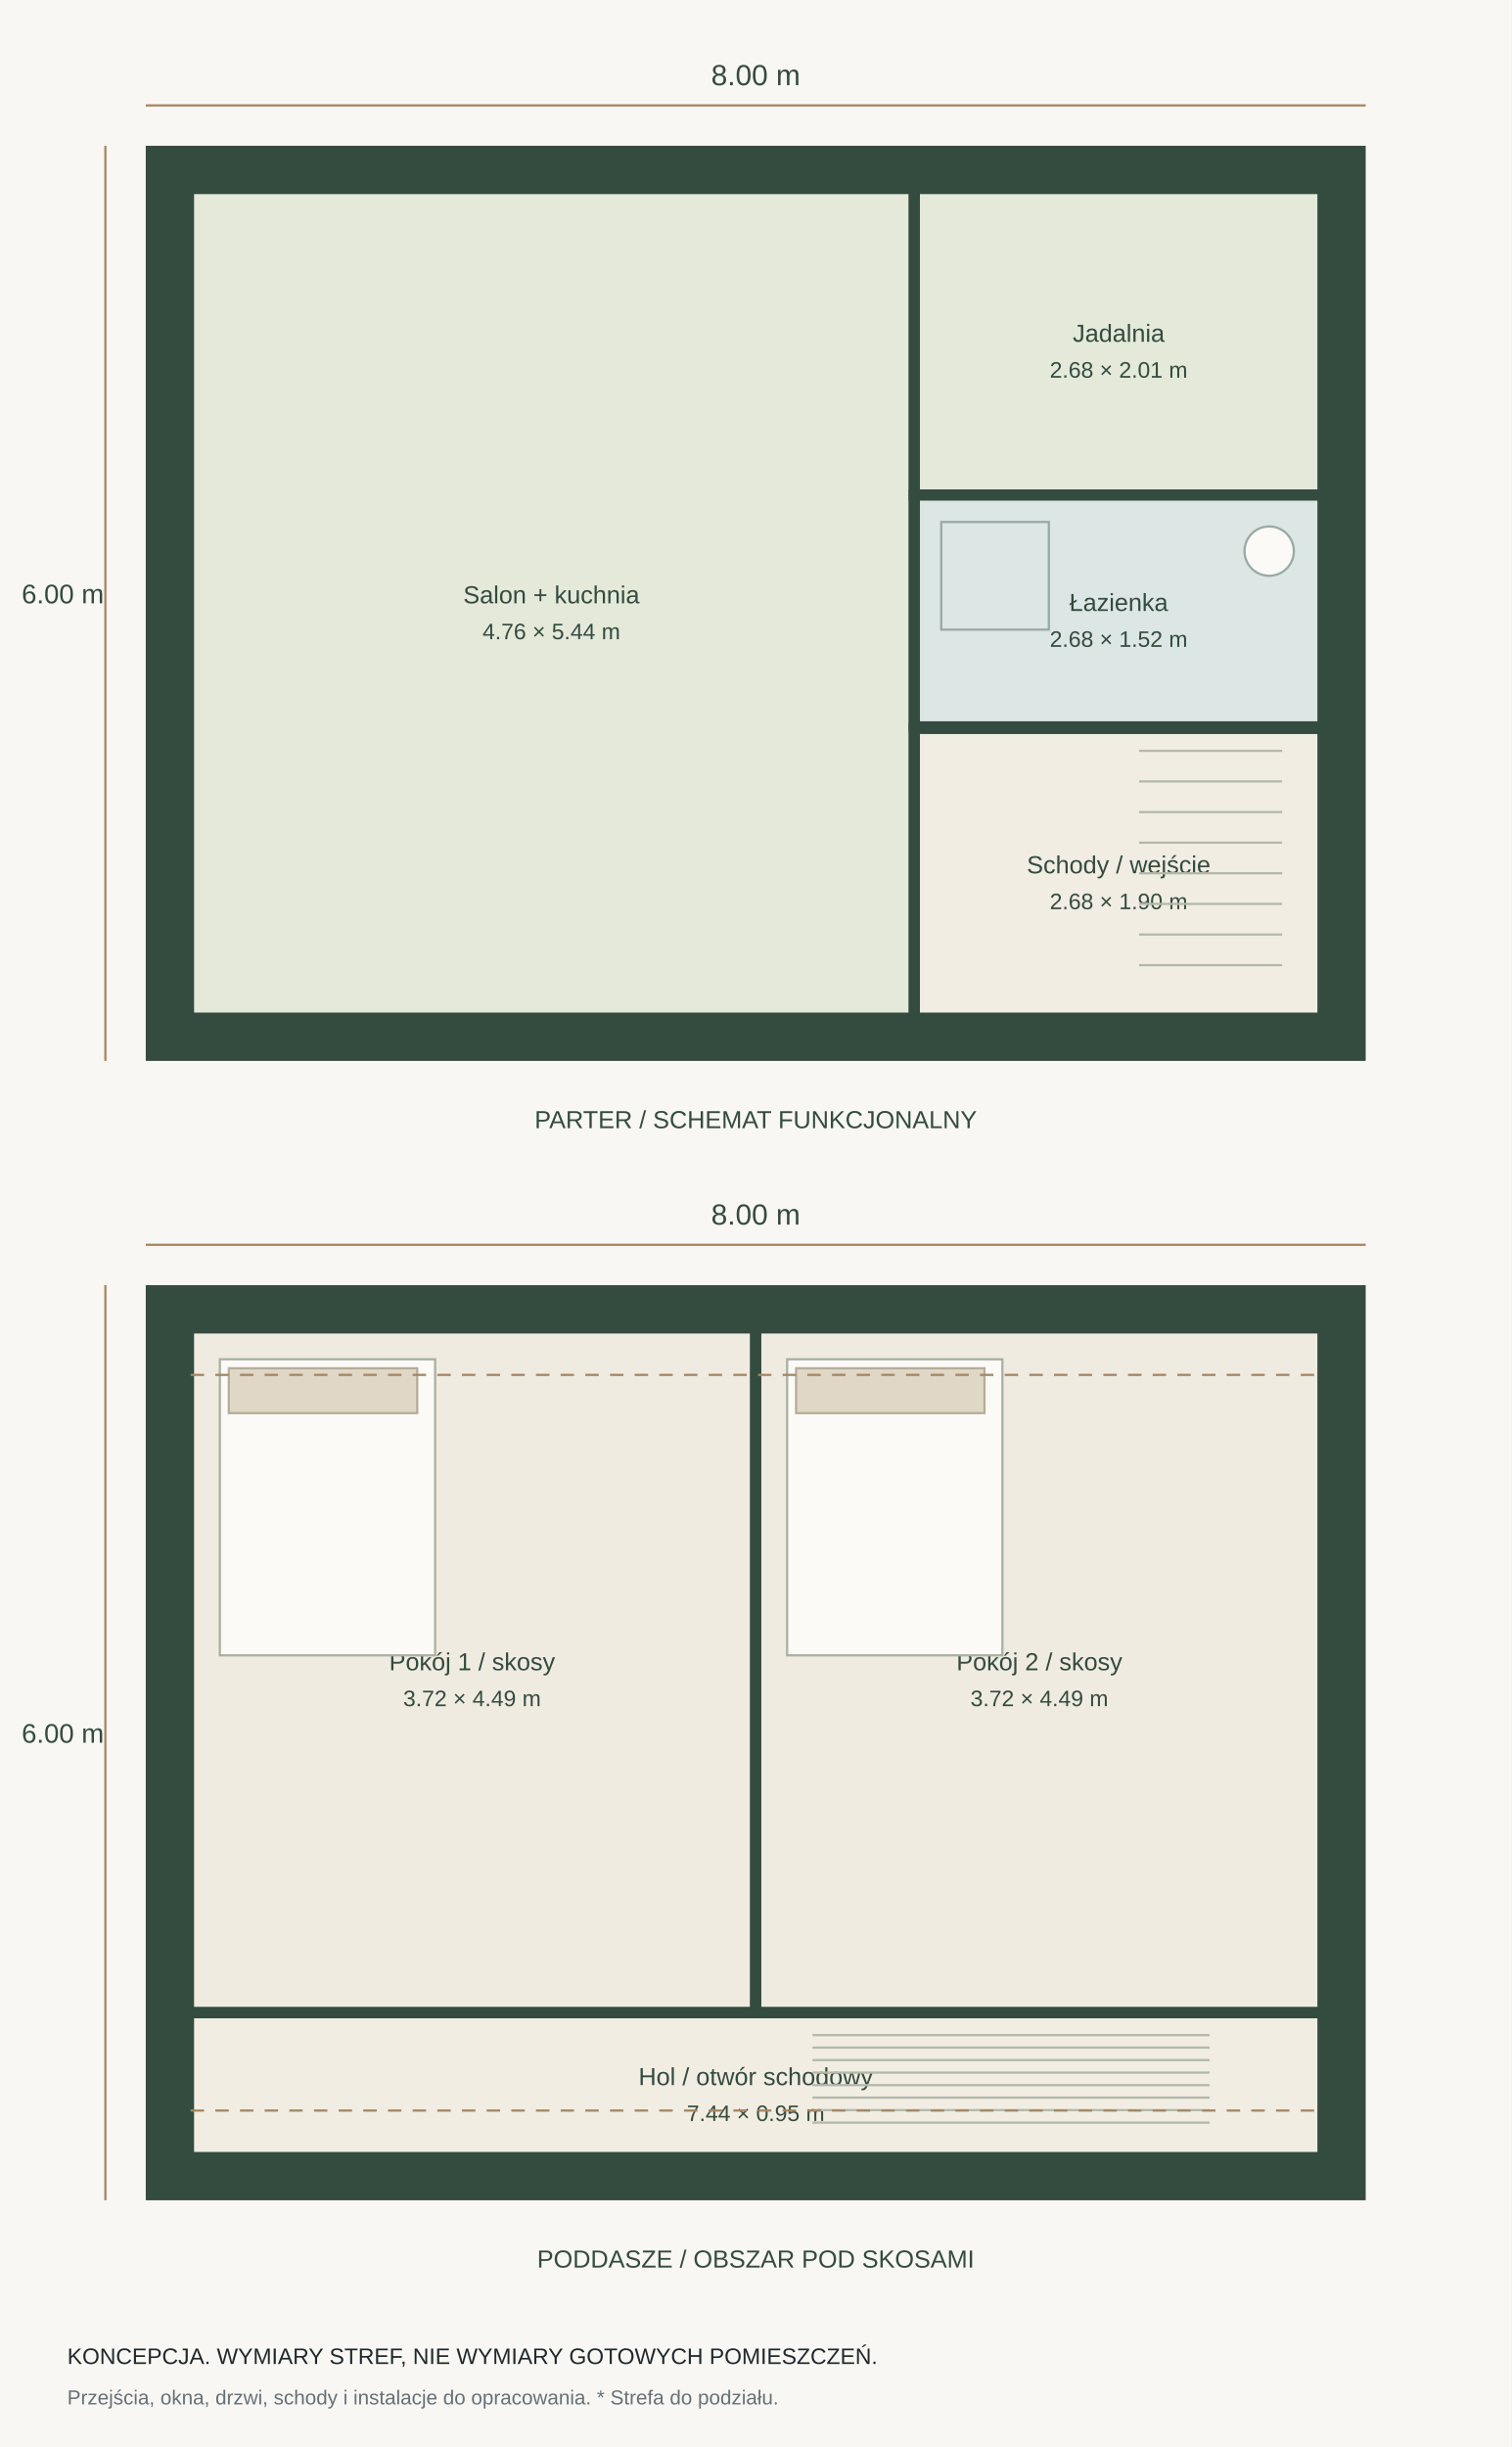
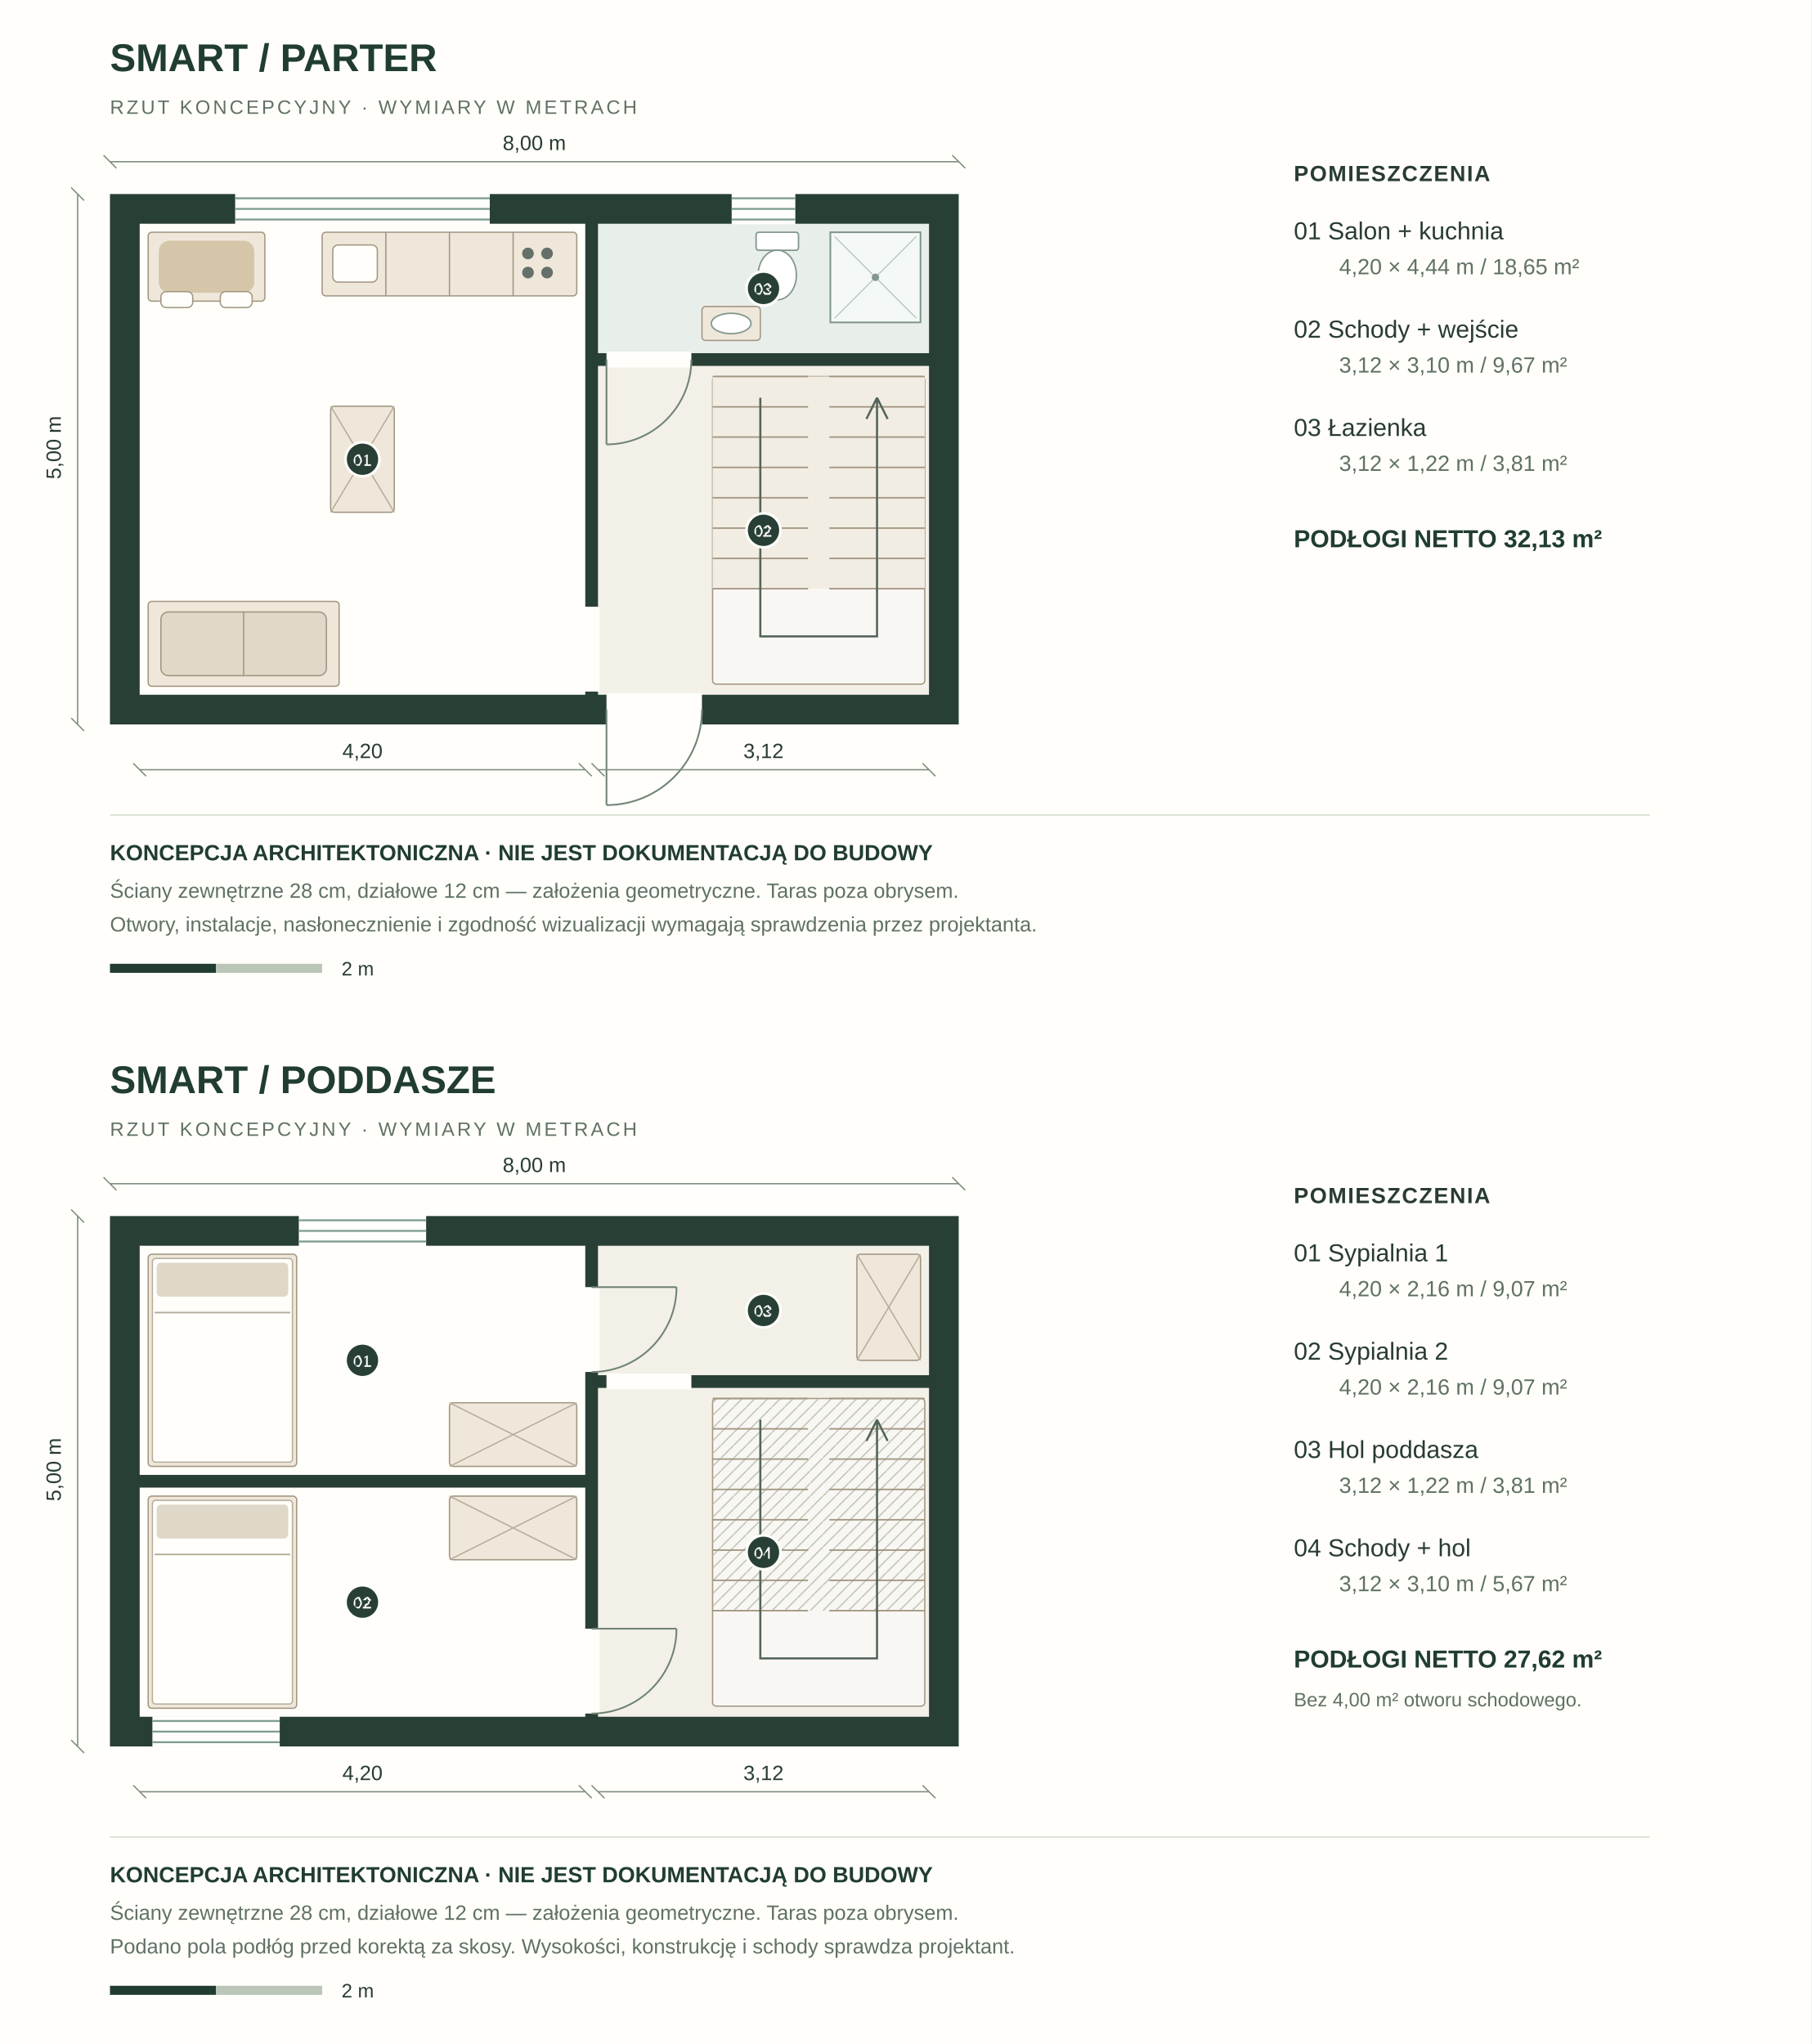
- <svg xmlns="http://www.w3.org/2000/svg" viewBox="0 0 674 1091" role="img">
-   <rect width="100%" height="100%" fill="#f8f7f3" />
-   <rect x="65" y="65" width="544" height="408" fill="#344b3f" />
-   <rect x="84.04" y="84.04" width="323.68" height="369.92" fill="#e4e9da" stroke="#344b3f" stroke-width="5" />
-   <text x="245.88" y="269" font-family="Arial,sans-serif" font-size="11" fill="#344b3f" text-anchor="middle">Salon + kuchnia</text>
-   <text x="245.88" y="285" font-family="Arial,sans-serif" font-size="10" fill="#344b3f" text-anchor="middle">4.76 × 5.44 m</text>
-   <rect x="407.72" y="84.04" width="182.24" height="136.68" fill="#e4e9da" stroke="#344b3f" stroke-width="5" />
-   <text x="498.84" y="152.38" font-family="Arial,sans-serif" font-size="11" fill="#344b3f" text-anchor="middle">Jadalnia</text>
-   <text x="498.84" y="168.38" font-family="Arial,sans-serif" font-size="10" fill="#344b3f" text-anchor="middle">2.68 × 2.01 m</text>
-   <rect x="407.72" y="220.72" width="182.24" height="103.36" fill="#dce6e4" stroke="#344b3f" stroke-width="5" />
-   <text x="498.84" y="272.4" font-family="Arial,sans-serif" font-size="11" fill="#344b3f" text-anchor="middle">Łazienka</text>
-   <text x="498.84" y="288.4" font-family="Arial,sans-serif" font-size="10" fill="#344b3f" text-anchor="middle">2.68 × 1.52 m</text>
-   <rect x="419.72" y="232.72" width="48" height="48" fill="none" stroke="#99aaa4" />
-   <circle cx="565.96" cy="245.72" r="11" fill="#fbfaf7" stroke="#99aaa4" />
-   <rect x="407.72" y="324.76" width="182.24" height="129.2" fill="#f1ede3" stroke="#344b3f" stroke-width="5" />
-   <text x="498.84" y="389.36" font-family="Arial,sans-serif" font-size="11" fill="#344b3f" text-anchor="middle">Schody / wejście</text>
-   <text x="498.84" y="405.36" font-family="Arial,sans-serif" font-size="10" fill="#344b3f" text-anchor="middle">2.68 × 1.90 m</text>
-   <path d="M507.95 334.76h63.78" stroke="#b3b9a9" />
-   <path d="M507.95 348.41h63.78" stroke="#b3b9a9" />
-   <path d="M507.95 362.06h63.78" stroke="#b3b9a9" />
-   <path d="M507.95 375.71h63.78" stroke="#b3b9a9" />
-   <path d="M507.95 389.36h63.78" stroke="#b3b9a9" />
-   <path d="M507.95 403.01h63.78" stroke="#b3b9a9" />
-   <path d="M507.95 416.66h63.78" stroke="#b3b9a9" />
-   <path d="M507.95 430.31h63.78" stroke="#b3b9a9" />
-   <path d="M65 47h544M47 65v408" stroke="#a78661" fill="none" />
-   <text x="337" y="38" font-family="Arial,sans-serif" font-size="13" fill="#344b3f" text-anchor="middle">8.00 m</text>
-   <text x="28" y="269" font-family="Arial,sans-serif" font-size="12" fill="#344b3f" text-anchor="middle">6.00 m</text>
-   <text x="337" y="503" font-family="Arial,sans-serif" font-size="11" fill="#344b3f" text-anchor="middle">PARTER / SCHEMAT FUNKCJONALNY</text>
-   <rect x="65" y="573" width="544" height="408" fill="#344b3f" />
-   <rect x="84.04" y="592.04" width="252.96" height="305.32" fill="#f0ebe0" stroke="#344b3f" stroke-width="5" />
-   <text x="210.52" y="744.7" font-family="Arial,sans-serif" font-size="11" fill="#344b3f" text-anchor="middle">Pokój 1 / skosy</text>
-   <text x="210.52" y="760.7" font-family="Arial,sans-serif" font-size="10" fill="#344b3f" text-anchor="middle">3.72 × 4.49 m</text>
-   <rect x="98.04" y="606.04" width="96" height="132" fill="#fbfaf7" stroke="#a8b19f" stroke-width="1" />
-   <rect x="102.04" y="610.04" width="84" height="20" fill="#e0d7c6" stroke="#b5ad9b" />
-   <rect x="337" y="592.04" width="252.96" height="305.32" fill="#f0ebe0" stroke="#344b3f" stroke-width="5" />
-   <text x="463.48" y="744.7" font-family="Arial,sans-serif" font-size="11" fill="#344b3f" text-anchor="middle">Pokój 2 / skosy</text>
-   <text x="463.48" y="760.7" font-family="Arial,sans-serif" font-size="10" fill="#344b3f" text-anchor="middle">3.72 × 4.49 m</text>
-   <rect x="351" y="606.04" width="96" height="132" fill="#fbfaf7" stroke="#a8b19f" stroke-width="1" />
-   <rect x="355" y="610.04" width="84" height="20" fill="#e0d7c6" stroke="#b5ad9b" />
-   <rect x="84.04" y="897.36" width="505.92" height="64.6" fill="#f1ede3" stroke="#344b3f" stroke-width="5" />
-   <text x="337" y="929.66" font-family="Arial,sans-serif" font-size="11" fill="#344b3f" text-anchor="middle">Hol / otwór schodowy</text>
-   <text x="337" y="945.66" font-family="Arial,sans-serif" font-size="10" fill="#344b3f" text-anchor="middle">7.44 × 0.95 m</text>
-   <path d="M362.3 907.36h177.07" stroke="#b3b9a9" />
-   <path d="M362.3 912.93h177.07" stroke="#b3b9a9" />
-   <path d="M362.3 918.51h177.07" stroke="#b3b9a9" />
-   <path d="M362.3 924.08h177.07" stroke="#b3b9a9" />
-   <path d="M362.3 929.66h177.07" stroke="#b3b9a9" />
-   <path d="M362.3 935.23h177.07" stroke="#b3b9a9" />
-   <path d="M362.3 940.81h177.07" stroke="#b3b9a9" />
-   <path d="M362.3 946.38h177.07" stroke="#b3b9a9" />
-   <path d="M85 613h504M85 941h504" stroke="#a78661" stroke-dasharray="6 5" fill="none" />
-   <path d="M65 555h544M47 573v408" stroke="#a78661" fill="none" />
-   <text x="337" y="546" font-family="Arial,sans-serif" font-size="13" fill="#344b3f" text-anchor="middle">8.00 m</text>
-   <text x="28" y="777" font-family="Arial,sans-serif" font-size="12" fill="#344b3f" text-anchor="middle">6.00 m</text>
-   <text x="337" y="1011" font-family="Arial,sans-serif" font-size="11" fill="#344b3f" text-anchor="middle">PODDASZE / OBSZAR POD SKOSAMI</text>
-   <text x="30" y="1054" font-family="Arial" font-size="10" fill="#20282b">KONCEPCJA. WYMIARY STREF, NIE WYMIARY GOTOWYCH POMIESZCZEŃ.</text>
-   <text x="30" y="1072" font-family="Arial" font-size="9" fill="#667078">Przejścia, okna, drzwi, schody i instalacje do opracowania. * Strefa do podziału.</text>
+ <svg xmlns="http://www.w3.org/2000/svg" viewBox="0 0 1400 1580" role="img" aria-labelledby="title desc">
+   <defs>
+     <pattern id="hatch" width=".12" height=".12" patternUnits="userSpaceOnUse">
+       <path d="M0 .12L.12 0" stroke="#b6bbaa" stroke-width=".01" />
+     </pattern>
+   </defs>
+   <rect width="100%" height="100%" fill="#fffefa" />
+   <g font-family="Arial, sans-serif" fill="#293c31">
+     <g transform="translate(0 0)">
+       <text x="85" y="55" font-size="30" font-weight="600" fill="#203d30">SMART / PARTER</text>
+       <text x="85" y="88" font-size="15" letter-spacing="2" fill="#607164">RZUT KONCEPCYJNY · WYMIARY W METRACH</text>
+       <g transform="translate(85 150) scale(82)">
+         <rect x="0" y="0" width="8" height="5" fill="#283f35" />
+         <rect x="0.28" y="0.28" width="4.2" height="4.44" fill="#fffefa" />
+         <rect x="4.6" y="1.62" width="3.12" height="3.1" fill="#f3f0e8" />
+         <rect x="4.6" y="0.28" width="3.12" height="1.22" fill="#e8efeb" />
+         <path d="M1.18 0.14h2.4" stroke="#fffefa" stroke-width=".29" />
+         <path d="M1.18 0.04h2.4" stroke="#7c9d8f" stroke-width=".018" />
+         <path d="M1.18 0.14h2.4" stroke="#7c9d8f" stroke-width=".018" />
+         <path d="M1.18 0.24h2.4" stroke="#7c9d8f" stroke-width=".018" />
+         <path d="M5.86 0.14h0.6" stroke="#fffefa" stroke-width=".29" />
+         <path d="M5.86 0.04h0.6" stroke="#7c9d8f" stroke-width=".018" />
+         <path d="M5.86 0.14h0.6" stroke="#7c9d8f" stroke-width=".018" />
+         <path d="M5.86 0.24h0.6" stroke="#7c9d8f" stroke-width=".018" />
+         <path d="M4.54 3.89v0.8" stroke="#fffefa" stroke-width=".15" />
+         <path d="M4.68 1.56h0.8" stroke="#fffefa" stroke-width=".15" />
+         <path d="M4.68 1.56v0.8M5.48 1.56a0.8 0.8 0 0 1 -0.8 0.8" fill="none" stroke="#6f8276" stroke-width=".016" />
+         <path d="M4.68 4.86h0.9" stroke="#fffefa" stroke-width=".31" />
+         <path d="M4.68 4.86v0.9M5.58 4.86a0.9 0.9 0 0 1 -0.9 0.9" fill="none" stroke="#6f8276" stroke-width=".016" />
+         <g data-furniture="kitchen">
+           <rect x="2" y="0.36" width="2.4" height="0.6" rx=".035" fill="#eee7da" stroke="#a29580" stroke-width=".012" />
+           <path d="M2.6 0.36v0.6" stroke="#a29580" stroke-width=".012" />
+           <path d="M3.2 0.36v0.6" stroke="#a29580" stroke-width=".012" />
+           <path d="M3.8 0.36v0.6" stroke="#a29580" stroke-width=".012" />
+           <rect x="2.1" y="0.48" width="0.42" height="0.35" rx=".05" fill="#fffefa" stroke="#a29580" stroke-width=".012" />
+           <circle cx="3.94" cy="0.56" r=".055" fill="#647069" />
+           <circle cx="4.12" cy="0.56" r=".055" fill="#647069" />
+           <circle cx="3.94" cy="0.74" r=".055" fill="#647069" />
+           <circle cx="4.12" cy="0.74" r=".055" fill="#647069" />
+         </g>
+         <g data-furniture="sofa">
+           <rect x="0.36" y="3.84" width="1.8" height="0.8" rx=".035" fill="#eee7da" stroke="#a29580" stroke-width=".012" />
+           <rect x="0.48" y="3.94" width="1.56" height="0.6" rx=".07" fill="#e0d8c8" stroke="#a29580" stroke-width=".012" />
+           <path d="M1.26 3.94v0.6" stroke="#a29580" stroke-width=".012" />
+         </g>
+         <g data-furniture="table">
+           <rect x="0.36" y="0.36" width="1.1" height="0.65" rx=".035" fill="#eee7da" stroke="#a29580" stroke-width=".012" />
+           <rect x="0.46" y="0.44" width="0.9" height="0.49" rx=".10" fill="#d5c6aa" />
+           <rect x="0.48" y="0.92" width="0.3" height="0.15" rx=".05" fill="#fffefa" stroke="#a29580" stroke-width=".012" />
+           <rect x="1.04" y="0.92" width="0.3" height="0.15" rx=".05" fill="#fffefa" stroke="#a29580" stroke-width=".012" />
+         </g>
+         <g data-furniture="stairs">
+           <rect x="5.68" y="1.72" width="2" height="2.9" rx=".035" fill="#f8f7f3" stroke="#a29580" stroke-width=".012" />
+           <rect x="5.68" y="1.72" width="2" height="2" fill="#f1ede3" />
+           <path d="M5.68 1.72h.90M6.78 1.72h.90" stroke="#a29580" stroke-width=".014" />
+           <path d="M5.68 2.006h.90M6.78 2.006h.90" stroke="#a29580" stroke-width=".014" />
+           <path d="M5.68 2.291h.90M6.78 2.291h.90" stroke="#a29580" stroke-width=".014" />
+           <path d="M5.68 2.577h.90M6.78 2.577h.90" stroke="#a29580" stroke-width=".014" />
+           <path d="M5.68 2.863h.90M6.78 2.863h.90" stroke="#a29580" stroke-width=".014" />
+           <path d="M5.68 3.149h.90M6.78 3.149h.90" stroke="#a29580" stroke-width=".014" />
+           <path d="M5.68 3.434h.90M6.78 3.434h.90" stroke="#a29580" stroke-width=".014" />
+           <path d="M5.68 3.72h.90M6.78 3.72h.90" stroke="#a29580" stroke-width=".014" />
+           <path d="M6.13 1.92v2.25h1.10V1.92l-.10 .20m.10-.20 .10 .20" fill="none" stroke="#53655a" stroke-width=".02" />
+         </g>
+         <g data-furniture="shower">
+           <rect x="6.79" y="0.36" width="0.85" height="0.85" fill="#f4f8f6" stroke="#82978d" stroke-width=".016" />
+           <path d="M6.83 0.4l0.77 0.77m-0.77 0l0.77 -0.77" stroke="#b3c3ba" stroke-width=".01" />
+           <circle cx="7.215" cy="0.785" r=".035" fill="#82978d" />
+         </g>
+         <g data-furniture="wc">
+           <rect x="6.09" y="0.36" width="0.4" height="0.17" rx=".025" fill="white" stroke="#82978d" stroke-width=".014" />
+           <ellipse cx="6.29" cy="0.763" rx="0.18" ry="0.234" fill="white" stroke="#82978d" stroke-width=".014" />
+         </g>
+         <g data-furniture="basin">
+           <rect x="5.58" y="1.06" width="0.55" height="0.32" rx=".035" fill="#eee7da" stroke="#a29580" stroke-width=".012" />
+           <ellipse cx="5.855" cy="1.22" rx="0.187" ry="0.096" fill="white" stroke="#82978d" stroke-width=".014" />
+         </g>
+         <g data-furniture="wardrobe">
+           <rect x="2.08" y="2" width="0.6" height="1" rx=".035" fill="#eee7da" stroke="#a29580" stroke-width=".012" />
+           <path d="M2.08 2l0.6 1m-0.6 0l0.6 -1" stroke="#b7ac99" stroke-width=".012" />
+         </g>
+         <circle cx="2.38" cy="2.5" r=".16" fill="#283f35" stroke="#fffefa" stroke-width=".025" />
+         <text x="2.38" y="2.56" font-size="0.15" text-anchor="middle" fill="white">01</text>
+         <circle cx="6.16" cy="3.17" r=".16" fill="#283f35" stroke="#fffefa" stroke-width=".025" />
+         <text x="6.16" y="3.23" font-size="0.15" text-anchor="middle" fill="white">02</text>
+         <circle cx="6.16" cy="0.89" r=".16" fill="#283f35" stroke="#fffefa" stroke-width=".025" />
+         <text x="6.16" y="0.95" font-size="0.15" text-anchor="middle" fill="white">03</text>
+       </g>
+       <path d="M85 125L741 125M80 120l10 10M736 120l10 10" stroke="#7d8c7e" fill="none" />
+       <text x="413" y="116" font-size="16" text-anchor="middle">8,00 m</text>
+       <path d="M60 150L60 560M55 145l10 10M55 555l10 10" stroke="#7d8c7e" fill="none" />
+       <text x="47" y="346" font-size="16" text-anchor="middle" transform="rotate(-90 47 346)">5,00 m</text>
+       <path d="M107.96 595L452.36 595M102.96 590l10 10M447.36 590l10 10" stroke="#7d8c7e" fill="none" />
+       <text x="280.16" y="586" font-size="16" text-anchor="middle">4,20</text>
+       <path d="M462.2 595L718.04 595M457.2 590l10 10M713.04 590l10 10" stroke="#7d8c7e" fill="none" />
+       <text x="590.12" y="586" font-size="16" text-anchor="middle">3,12</text>
+       <text x="1000" y="140" font-size="17" font-weight="600" letter-spacing="1">POMIESZCZENIA</text>
+       <text x="1000" y="185" font-size="19" font-weight="500">01   Salon + kuchnia</text>
+       <text x="1035" y="212" font-size="17" fill="#607164">4,20 × 4,44 m   /   18,65 m²</text>
+       <text x="1000" y="261" font-size="19" font-weight="500">02   Schody + wejście</text>
+       <text x="1035" y="288" font-size="17" fill="#607164">3,12 × 3,10 m   /   9,67 m²</text>
+       <text x="1000" y="337" font-size="19" font-weight="500">03   Łazienka</text>
+       <text x="1035" y="364" font-size="17" fill="#607164">3,12 × 1,22 m   /   3,81 m²</text>
+       <text x="1000" y="423" font-size="19" font-weight="600" fill="#203d30">PODŁOGI NETTO   32,13 m²</text>
+       <path d="M85 630h1190" stroke="#d4dacd" />
+       <text x="85" y="665" font-size="17" font-weight="600" fill="#203d30">KONCEPCJA ARCHITEKTONICZNA · NIE JEST DOKUMENTACJĄ DO BUDOWY</text>
+       <text x="85" y="694" font-size="16" fill="#607164">Ściany zewnętrzne 28 cm, działowe 12 cm — założenia geometryczne. Taras poza obrysem.</text>
+       <text x="85" y="720" font-size="16" fill="#607164">Otwory, instalacje, nasłonecznienie i zgodność wizualizacji wymagają sprawdzenia przez projektanta.</text>
+       <rect x="85" y="745" width="82" height="7" fill="#203d30" />
+       <rect x="167" y="745" width="82" height="7" fill="#bbc6b8" />
+       <text x="264" y="754" font-size="15">2 m</text>
+     </g>
+     <g transform="translate(0 790)">
+       <text x="85" y="55" font-size="30" font-weight="600" fill="#203d30">SMART / PODDASZE</text>
+       <text x="85" y="88" font-size="15" letter-spacing="2" fill="#607164">RZUT KONCEPCYJNY · WYMIARY W METRACH</text>
+       <g transform="translate(85 150) scale(82)">
+         <rect x="0" y="0" width="8" height="5" fill="#283f35" />
+         <rect x="0.28" y="0.28" width="4.2" height="2.16" fill="#fffefa" />
+         <rect x="0.28" y="2.56" width="4.2" height="2.16" fill="#fffefa" />
+         <rect x="4.6" y="0.28" width="3.12" height="1.22" fill="#f3f0e8" />
+         <rect x="4.6" y="1.62" width="3.12" height="3.1" fill="#f3f0e8" />
+         <path d="M1.78 0.14h1.2" stroke="#fffefa" stroke-width=".29" />
+         <path d="M1.78 0.04h1.2" stroke="#7c9d8f" stroke-width=".018" />
+         <path d="M1.78 0.14h1.2" stroke="#7c9d8f" stroke-width=".018" />
+         <path d="M1.78 0.24h1.2" stroke="#7c9d8f" stroke-width=".018" />
+         <path d="M0.4 4.86h1.2" stroke="#fffefa" stroke-width=".29" />
+         <path d="M0.4 4.76h1.2" stroke="#7c9d8f" stroke-width=".018" />
+         <path d="M0.4 4.86h1.2" stroke="#7c9d8f" stroke-width=".018" />
+         <path d="M0.4 4.96h1.2" stroke="#7c9d8f" stroke-width=".018" />
+         <path d="M4.68 1.56h0.8" stroke="#fffefa" stroke-width=".15" />
+         <path d="M4.54 0.67v0.8" stroke="#fffefa" stroke-width=".15" />
+         <path d="M4.54 0.67h0.8M4.54 1.47a0.8 0.8 0 0 0 0.8 -0.8" fill="none" stroke="#6f8276" stroke-width=".016" />
+         <path d="M4.54 3.89v0.8" stroke="#fffefa" stroke-width=".15" />
+         <path d="M4.54 3.89h0.8M4.54 4.69a0.8 0.8 0 0 0 0.8 -0.8" fill="none" stroke="#6f8276" stroke-width=".016" />
+         <g data-furniture="bed">
+           <rect x="0.36" y="0.36" width="1.4" height="2" rx=".035" fill="#eee7da" stroke="#a29580" stroke-width=".012" />
+           <rect x="0.4" y="0.4" width="1.32" height="1.92" rx=".03" fill="#fffefa" stroke="#b5ac9b" stroke-width=".012" />
+           <rect x="0.44" y="0.44" width="1.24" height="0.32" rx=".04" fill="#dfd7c7" />
+           <path d="M0.42 0.91h1.28" stroke="#b5ac9b" stroke-width=".015" />
+         </g>
+         <g data-furniture="wardrobe">
+           <rect x="3.2" y="1.76" width="1.2" height="0.6" rx=".035" fill="#eee7da" stroke="#a29580" stroke-width=".012" />
+           <path d="M3.2 1.76l1.2 0.6m-1.2 0l1.2 -0.6" stroke="#b7ac99" stroke-width=".012" />
+         </g>
+         <g data-furniture="bed">
+           <rect x="0.36" y="2.64" width="1.4" height="2" rx=".035" fill="#eee7da" stroke="#a29580" stroke-width=".012" />
+           <rect x="0.4" y="2.68" width="1.32" height="1.92" rx=".03" fill="#fffefa" stroke="#b5ac9b" stroke-width=".012" />
+           <rect x="0.44" y="2.72" width="1.24" height="0.32" rx=".04" fill="#dfd7c7" />
+           <path d="M0.42 3.19h1.28" stroke="#b5ac9b" stroke-width=".015" />
+         </g>
+         <g data-furniture="wardrobe">
+           <rect x="3.2" y="2.64" width="1.2" height="0.6" rx=".035" fill="#eee7da" stroke="#a29580" stroke-width=".012" />
+           <path d="M3.2 2.64l1.2 0.6m-1.2 0l1.2 -0.6" stroke="#b7ac99" stroke-width=".012" />
+         </g>
+         <g data-furniture="wardrobe">
+           <rect x="7.04" y="0.36" width="0.6" height="1" rx=".035" fill="#eee7da" stroke="#a29580" stroke-width=".012" />
+           <path d="M7.04 0.36l0.6 1m-0.6 0l0.6 -1" stroke="#b7ac99" stroke-width=".012" />
+         </g>
+         <g data-furniture="stairs">
+           <rect x="5.68" y="1.72" width="2" height="2.9" rx=".035" fill="#f8f7f3" stroke="#a29580" stroke-width=".012" />
+           <rect x="5.68" y="1.72" width="2" height="2" fill="url(#hatch)" />
+           <path d="M5.68 1.72h.90M6.78 1.72h.90" stroke="#a29580" stroke-width=".014" />
+           <path d="M5.68 2.006h.90M6.78 2.006h.90" stroke="#a29580" stroke-width=".014" />
+           <path d="M5.68 2.291h.90M6.78 2.291h.90" stroke="#a29580" stroke-width=".014" />
+           <path d="M5.68 2.577h.90M6.78 2.577h.90" stroke="#a29580" stroke-width=".014" />
+           <path d="M5.68 2.863h.90M6.78 2.863h.90" stroke="#a29580" stroke-width=".014" />
+           <path d="M5.68 3.149h.90M6.78 3.149h.90" stroke="#a29580" stroke-width=".014" />
+           <path d="M5.68 3.434h.90M6.78 3.434h.90" stroke="#a29580" stroke-width=".014" />
+           <path d="M5.68 3.72h.90M6.78 3.72h.90" stroke="#a29580" stroke-width=".014" />
+           <path d="M6.13 1.92v2.25h1.10V1.92l-.10 .20m.10-.20 .10 .20" fill="none" stroke="#53655a" stroke-width=".02" />
+         </g>
+         <circle cx="2.38" cy="1.36" r=".16" fill="#283f35" stroke="#fffefa" stroke-width=".025" />
+         <text x="2.38" y="1.42" font-size="0.15" text-anchor="middle" fill="white">01</text>
+         <circle cx="2.38" cy="3.64" r=".16" fill="#283f35" stroke="#fffefa" stroke-width=".025" />
+         <text x="2.38" y="3.7" font-size="0.15" text-anchor="middle" fill="white">02</text>
+         <circle cx="6.16" cy="0.89" r=".16" fill="#283f35" stroke="#fffefa" stroke-width=".025" />
+         <text x="6.16" y="0.95" font-size="0.15" text-anchor="middle" fill="white">03</text>
+         <circle cx="6.16" cy="3.17" r=".16" fill="#283f35" stroke="#fffefa" stroke-width=".025" />
+         <text x="6.16" y="3.23" font-size="0.15" text-anchor="middle" fill="white">04</text>
+       </g>
+       <path d="M85 125L741 125M80 120l10 10M736 120l10 10" stroke="#7d8c7e" fill="none" />
+       <text x="413" y="116" font-size="16" text-anchor="middle">8,00 m</text>
+       <path d="M60 150L60 560M55 145l10 10M55 555l10 10" stroke="#7d8c7e" fill="none" />
+       <text x="47" y="346" font-size="16" text-anchor="middle" transform="rotate(-90 47 346)">5,00 m</text>
+       <path d="M107.96 595L452.36 595M102.96 590l10 10M447.36 590l10 10" stroke="#7d8c7e" fill="none" />
+       <text x="280.16" y="586" font-size="16" text-anchor="middle">4,20</text>
+       <path d="M462.2 595L718.04 595M457.2 590l10 10M713.04 590l10 10" stroke="#7d8c7e" fill="none" />
+       <text x="590.12" y="586" font-size="16" text-anchor="middle">3,12</text>
+       <text x="1000" y="140" font-size="17" font-weight="600" letter-spacing="1">POMIESZCZENIA</text>
+       <text x="1000" y="185" font-size="19" font-weight="500">01   Sypialnia 1</text>
+       <text x="1035" y="212" font-size="17" fill="#607164">4,20 × 2,16 m   /   9,07 m²</text>
+       <text x="1000" y="261" font-size="19" font-weight="500">02   Sypialnia 2</text>
+       <text x="1035" y="288" font-size="17" fill="#607164">4,20 × 2,16 m   /   9,07 m²</text>
+       <text x="1000" y="337" font-size="19" font-weight="500">03   Hol poddasza</text>
+       <text x="1035" y="364" font-size="17" fill="#607164">3,12 × 1,22 m   /   3,81 m²</text>
+       <text x="1000" y="413" font-size="19" font-weight="500">04   Schody + hol</text>
+       <text x="1035" y="440" font-size="17" fill="#607164">3,12 × 3,10 m   /   5,67 m²</text>
+       <text x="1000" y="499" font-size="19" font-weight="600" fill="#203d30">PODŁOGI NETTO   27,62 m²</text>
+       <text x="1000" y="529" font-size="15" fill="#607164">Bez 4,00 m² otworu schodowego.</text>
+       <path d="M85 630h1190" stroke="#d4dacd" />
+       <text x="85" y="665" font-size="17" font-weight="600" fill="#203d30">KONCEPCJA ARCHITEKTONICZNA · NIE JEST DOKUMENTACJĄ DO BUDOWY</text>
+       <text x="85" y="694" font-size="16" fill="#607164">Ściany zewnętrzne 28 cm, działowe 12 cm — założenia geometryczne. Taras poza obrysem.</text>
+       <text x="85" y="720" font-size="16" fill="#607164">Podano pola podłóg przed korektą za skosy. Wysokości, konstrukcję i schody sprawdza projektant.</text>
+       <rect x="85" y="745" width="82" height="7" fill="#203d30" />
+       <rect x="167" y="745" width="82" height="7" fill="#bbc6b8" />
+       <text x="264" y="754" font-size="15">2 m</text>
+     </g>
+   </g>
</svg>
